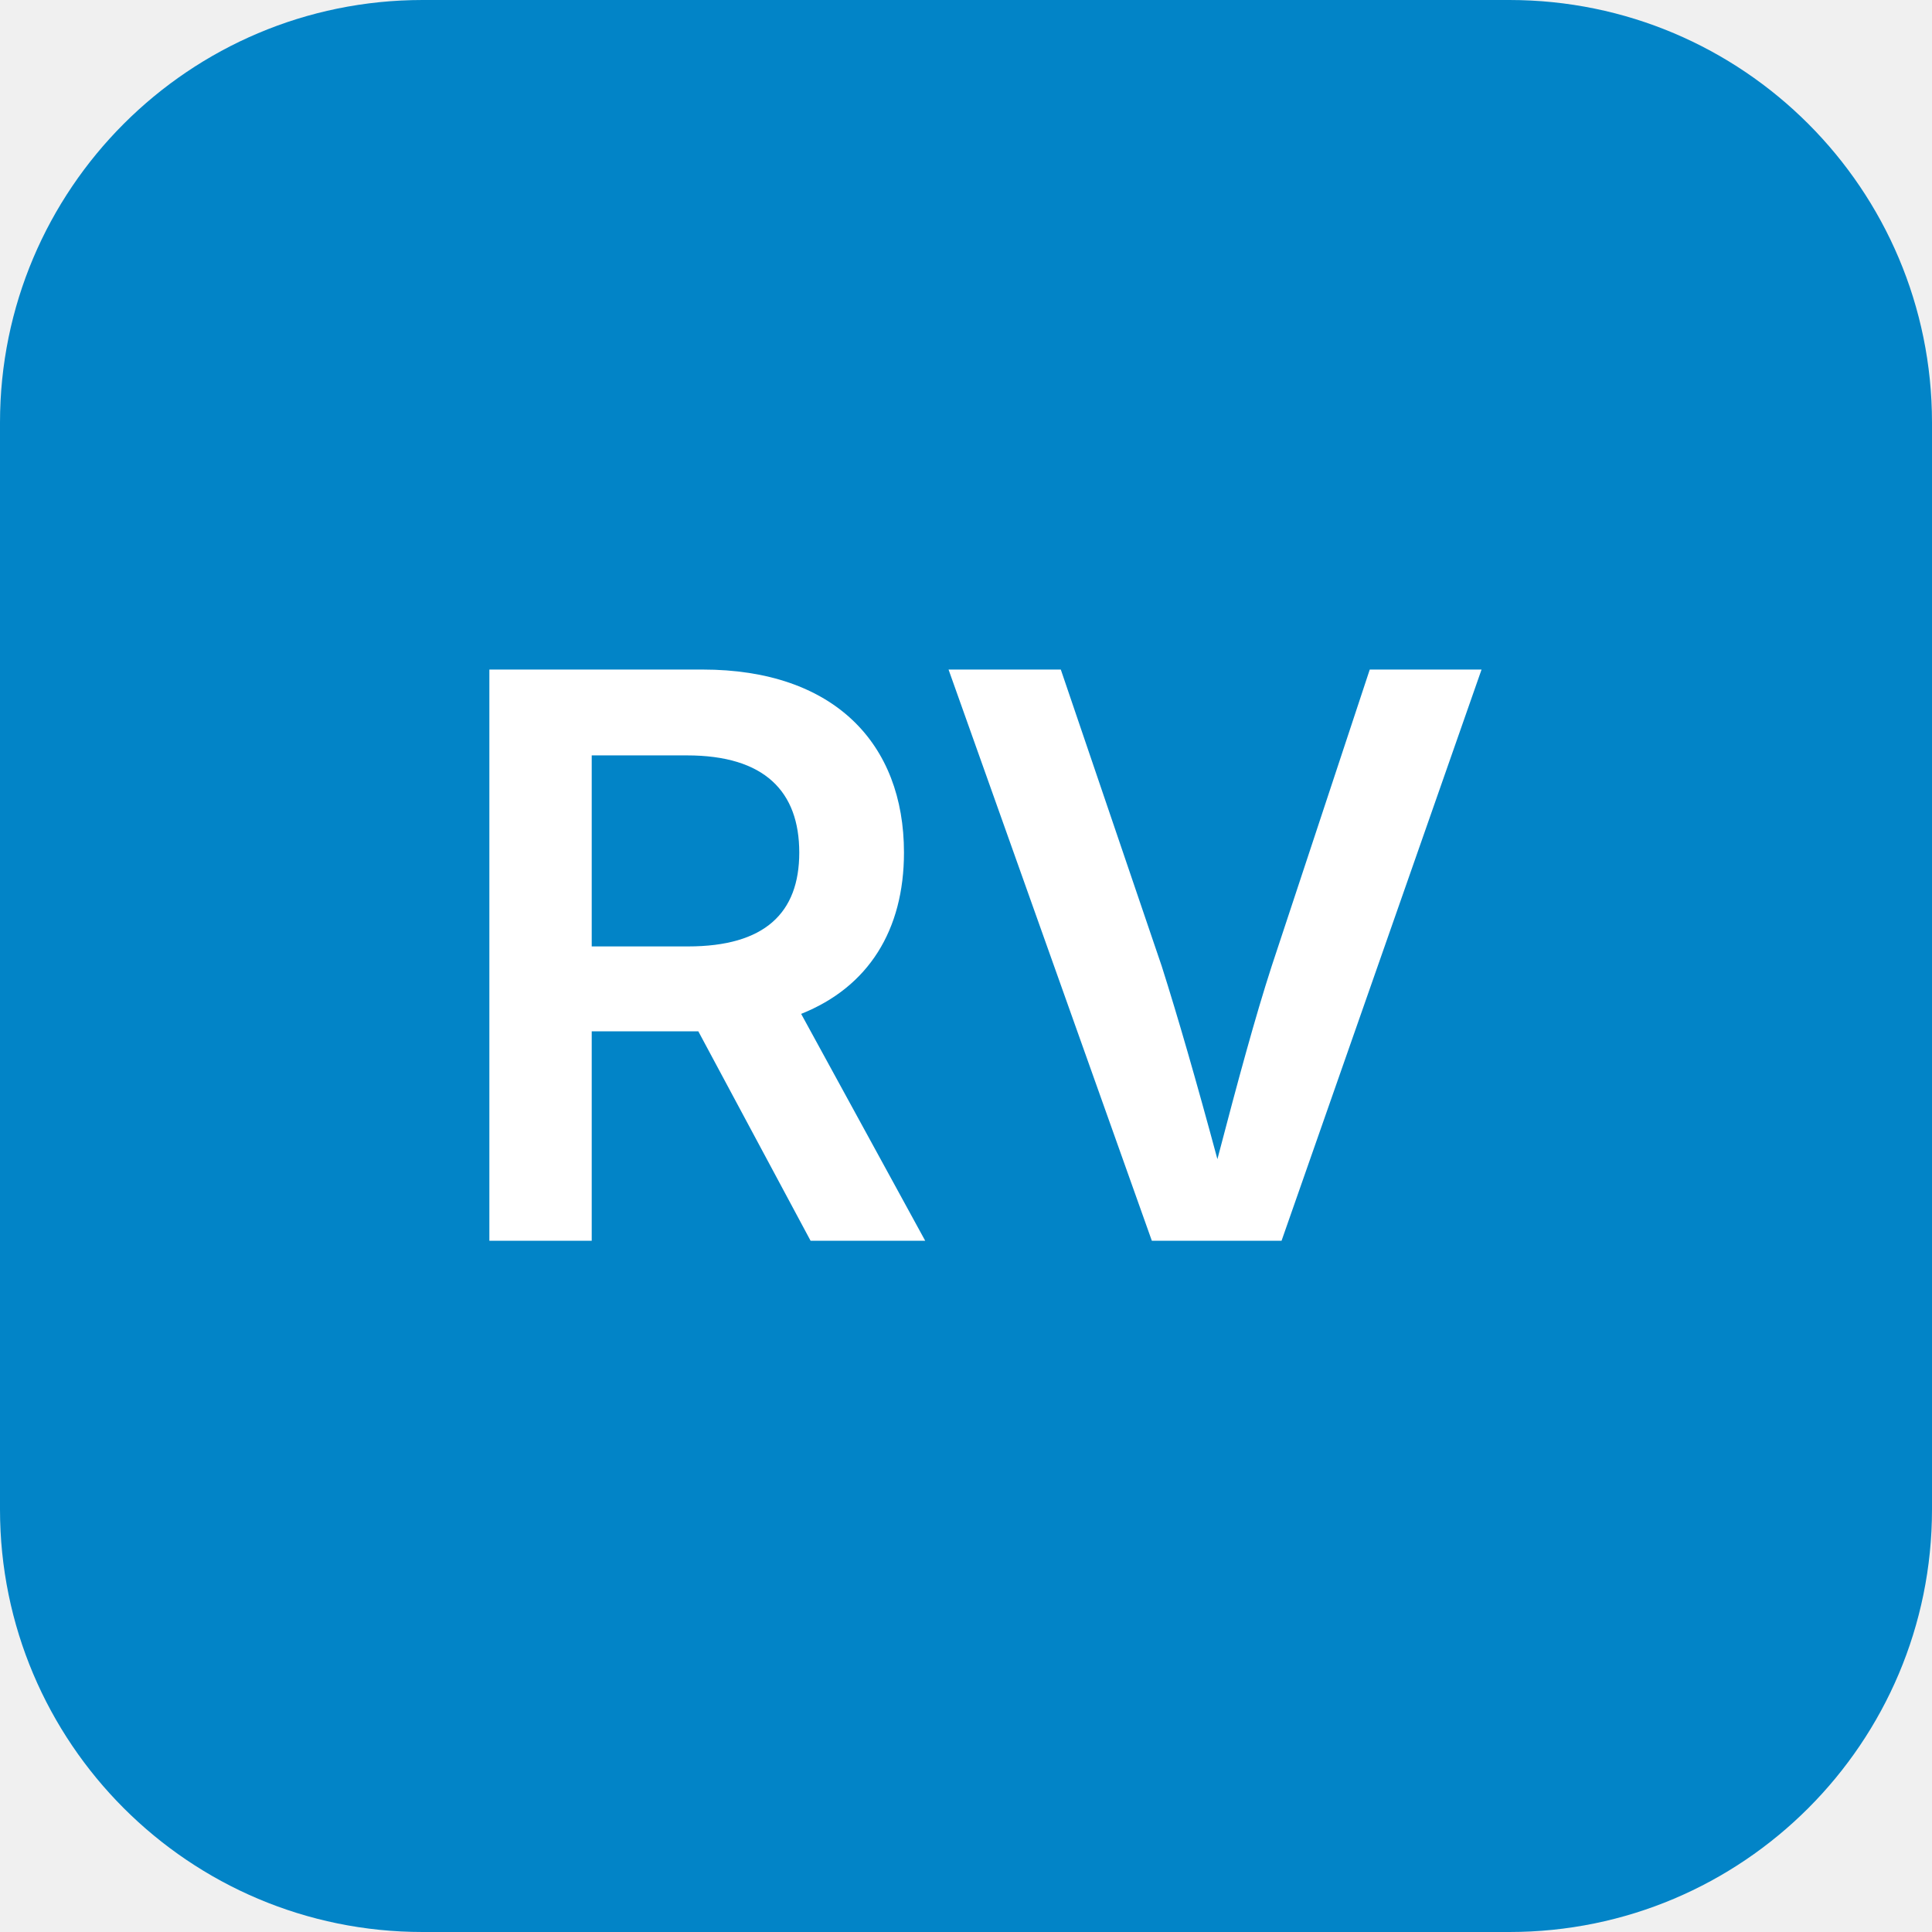
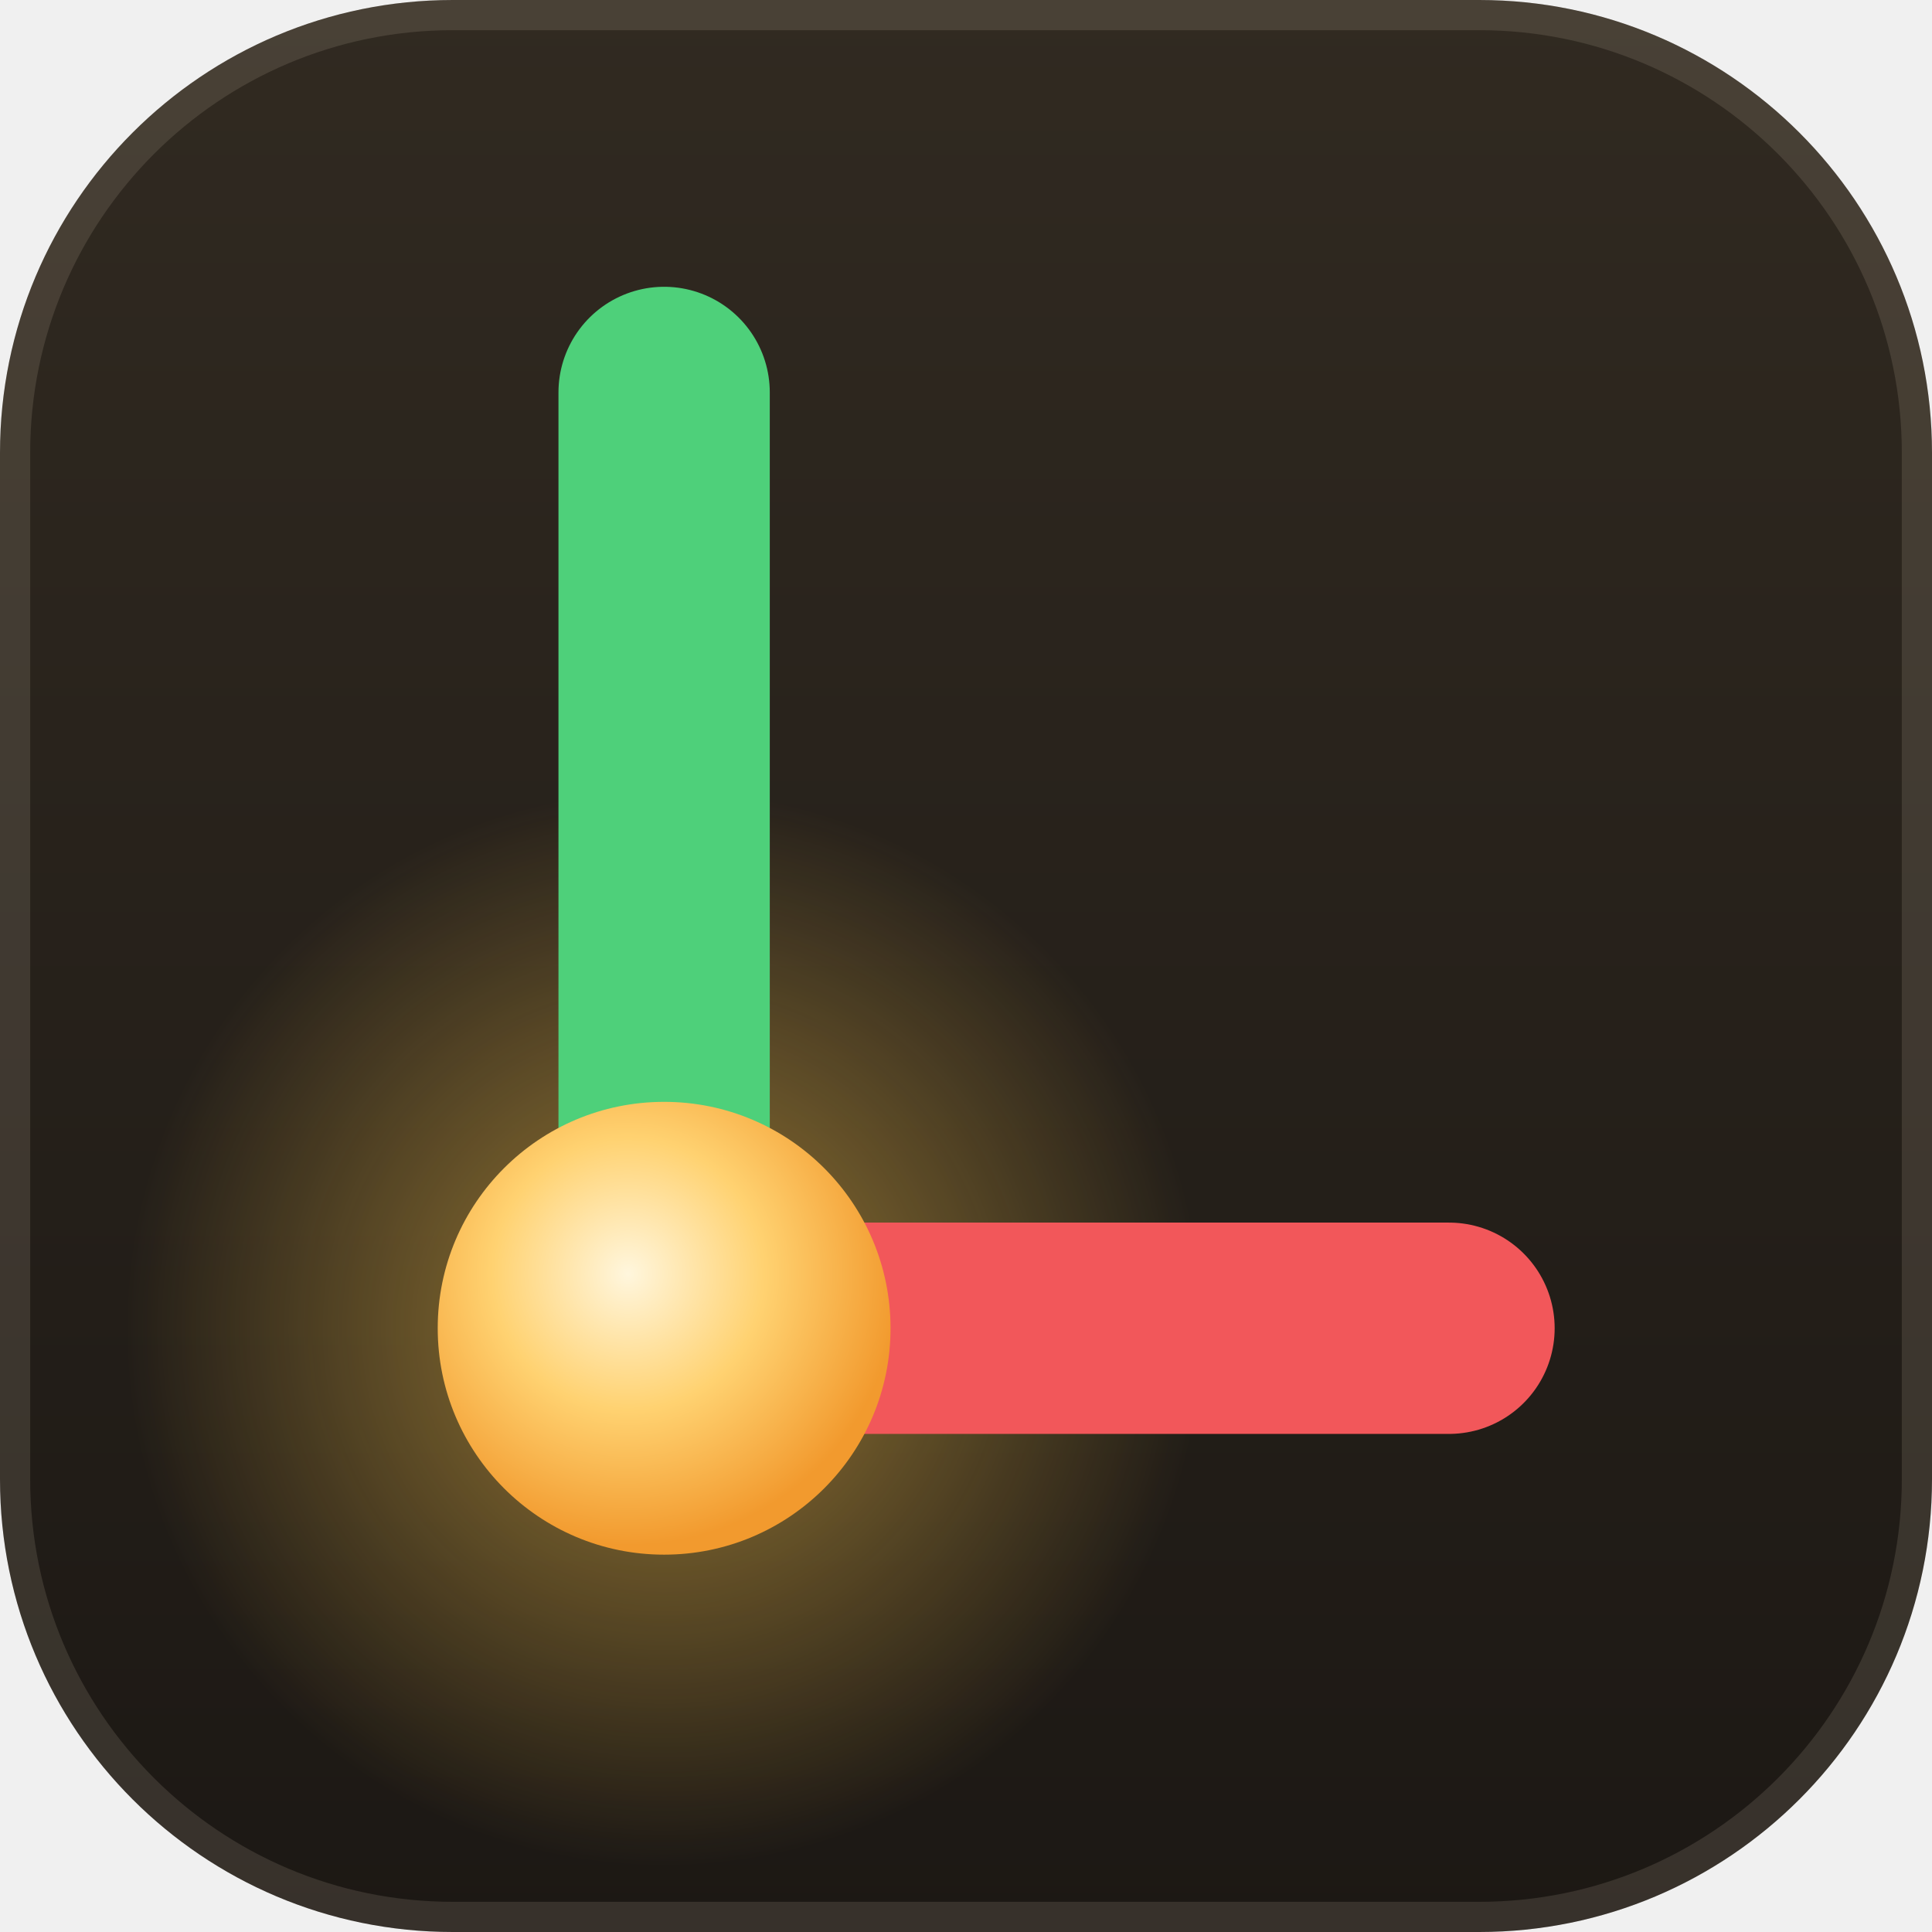
<svg xmlns="http://www.w3.org/2000/svg" viewBox="0 0 64 64">
-   <rect width="64" height="64" rx="14" fill="#0284c7" />
-   <text x="32" y="32" dy="0.35em" text-anchor="middle" font-family="ui-sans-serif, system-ui, -apple-system, sans-serif" font-size="26" font-weight="600" fill="#ffffff">RV</text>
+   <defs>
+     <linearGradient id="bg" x1="0" y1="0" x2="0" y2="1">
+       <stop offset="0" stop-color="#312A21" />
+       <stop offset="1" stop-color="#1C1814" />
+     </linearGradient>
+     <radialGradient id="glow" cx="0.5" cy="0.5" r="0.5">
+       <stop offset="0" stop-color="#FFC94D" stop-opacity="0.55" />
+       <stop offset="1" stop-color="#FFC94D" stop-opacity="0" />
+     </radialGradient>
+     <radialGradient id="orb" cx="0.42" cy="0.38" r="0.6">
+       <stop offset="0" stop-color="#FFF6DD" />
+       <stop offset="0.5" stop-color="#FFD271" />
+       <stop offset="1" stop-color="#F29A2E" />
+     </radialGradient>
+   </defs>
+   <rect width="64" height="64" rx="15" fill="url(#bg)" />
+   <rect x="0.5" y="0.5" width="63" height="63" rx="14.5" fill="none" stroke="#FFF0D2" stroke-opacity="0.12" />
+   <circle cx="22" cy="44" r="18" fill="url(#glow)" />
+   <g stroke-linecap="round" stroke-width="7">
+     <line x1="22" y1="44" x2="22" y2="13" stroke="#4ED07A" />
+     <line x1="22" y1="44" x2="48" y2="44" stroke="#F2575A" />
+   </g>
+   <circle cx="22" cy="44" r="7.5" fill="url(#orb)" />
</svg>
